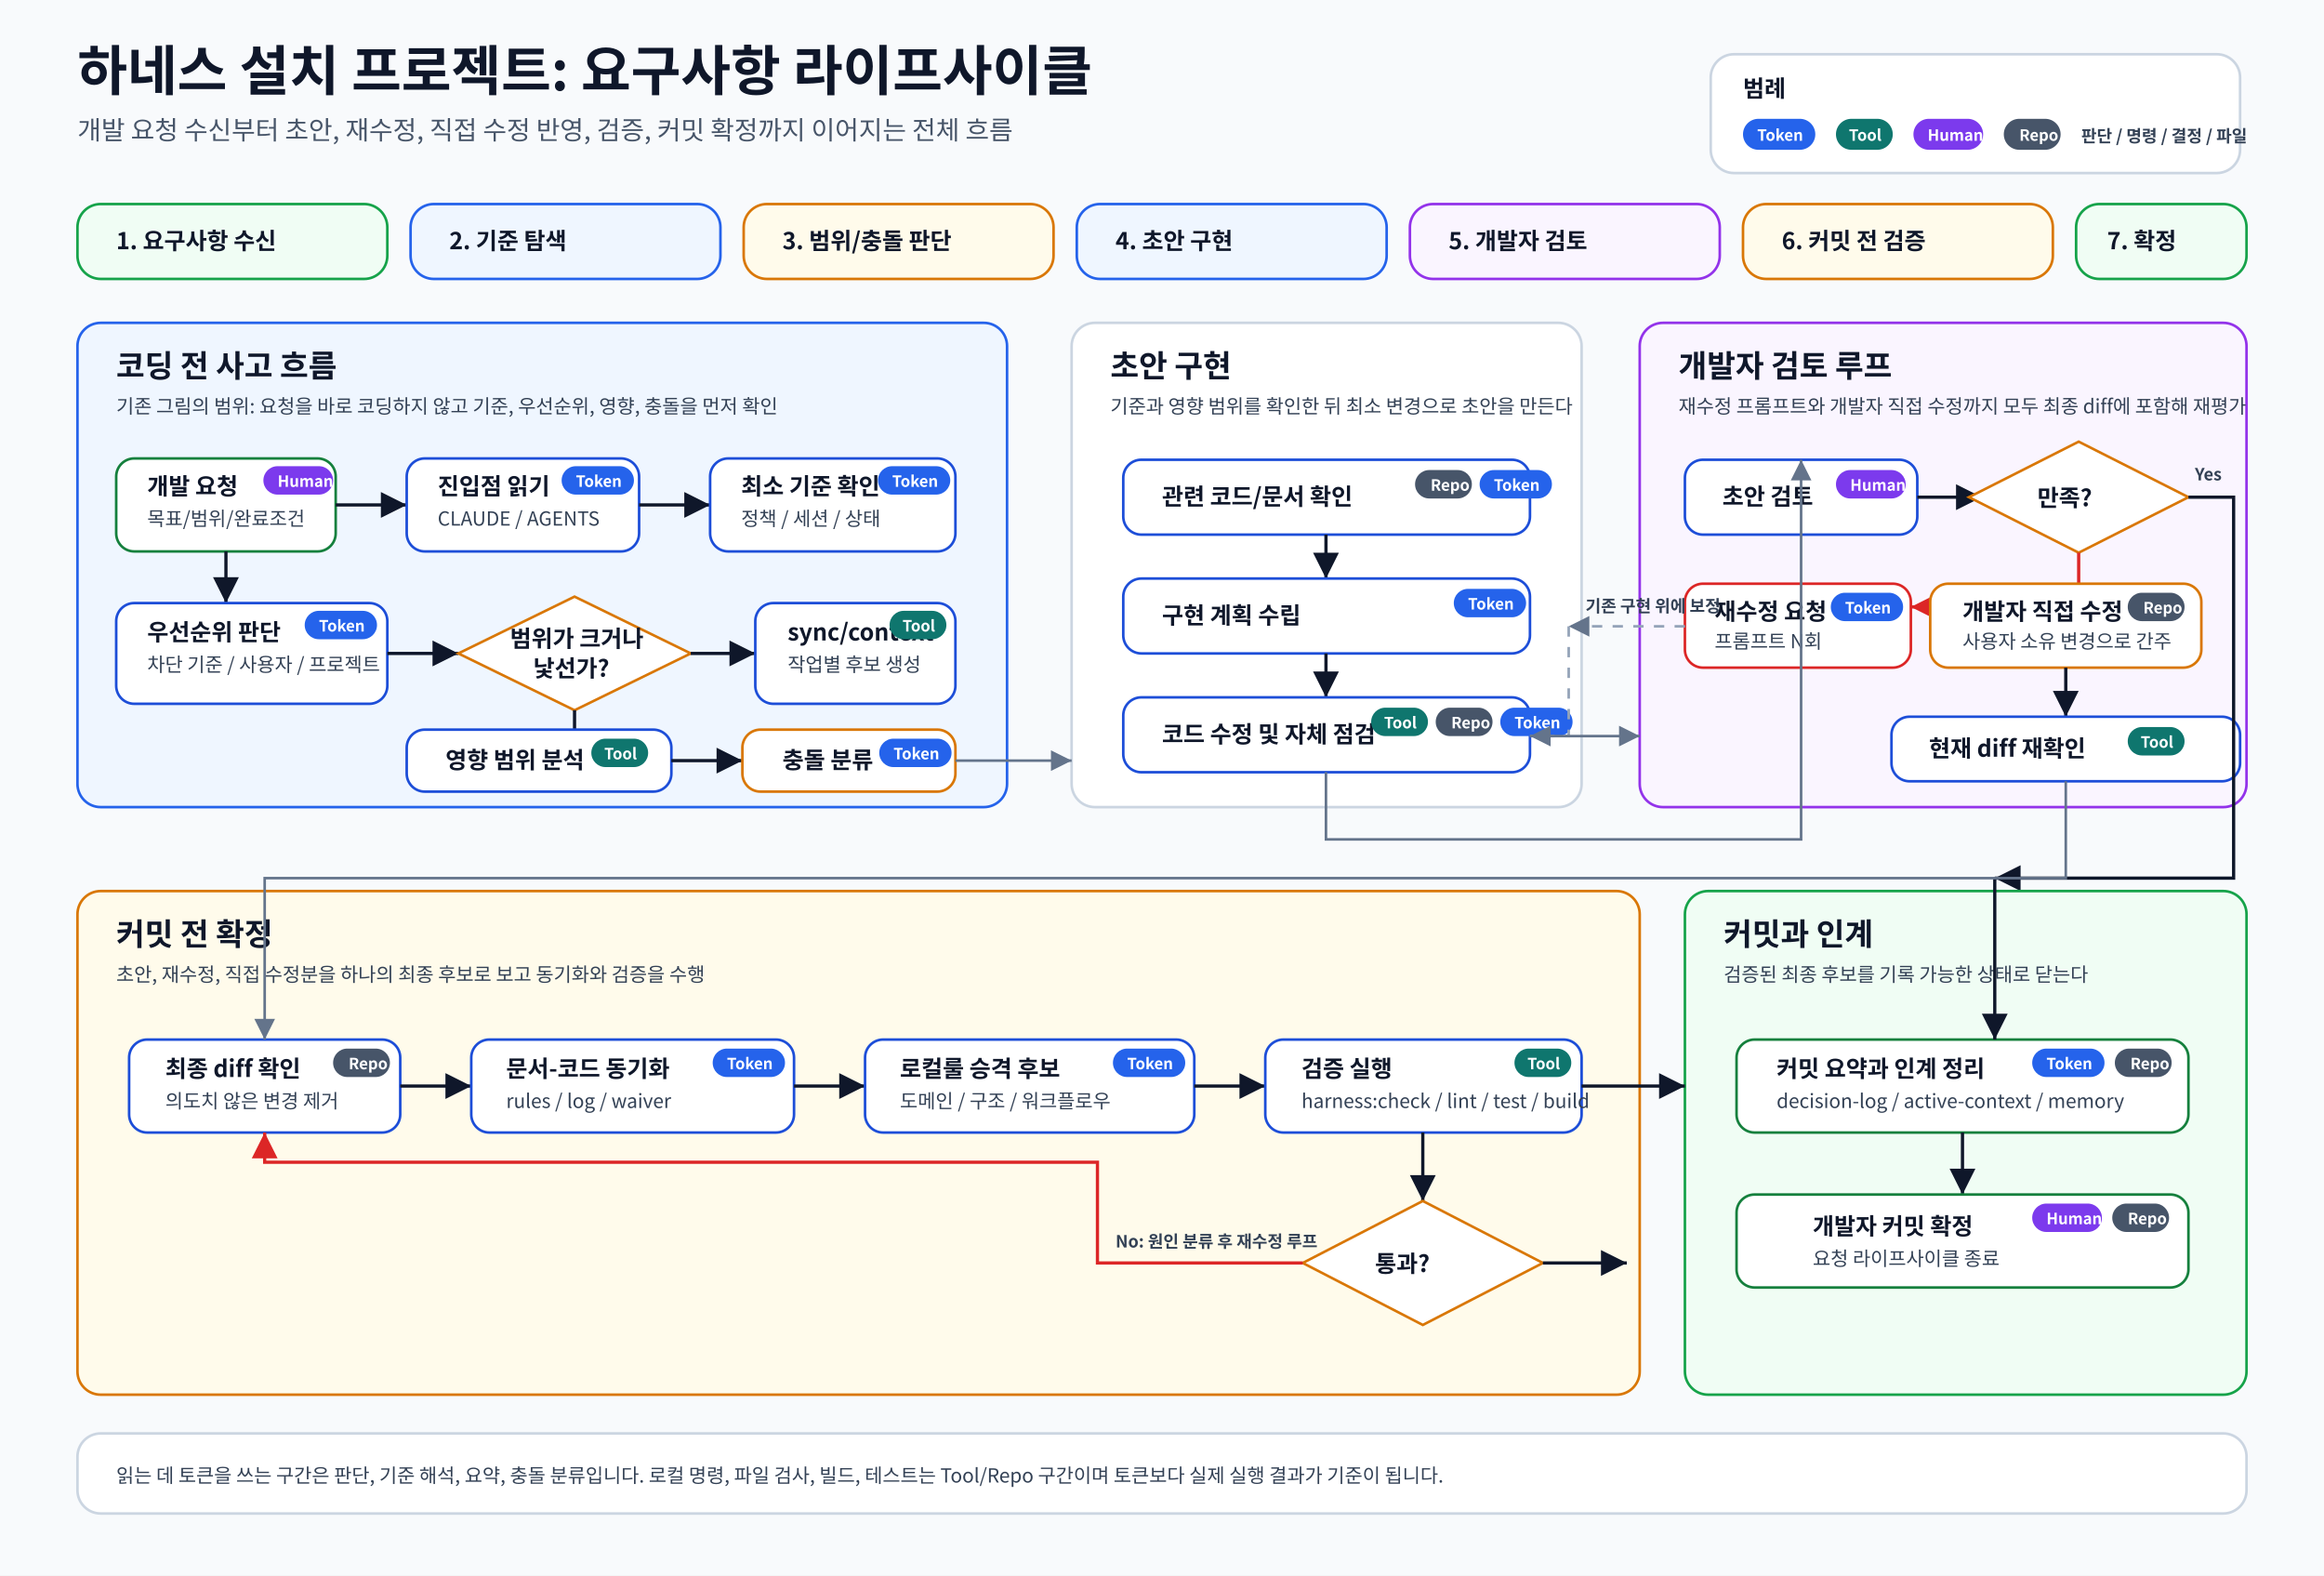
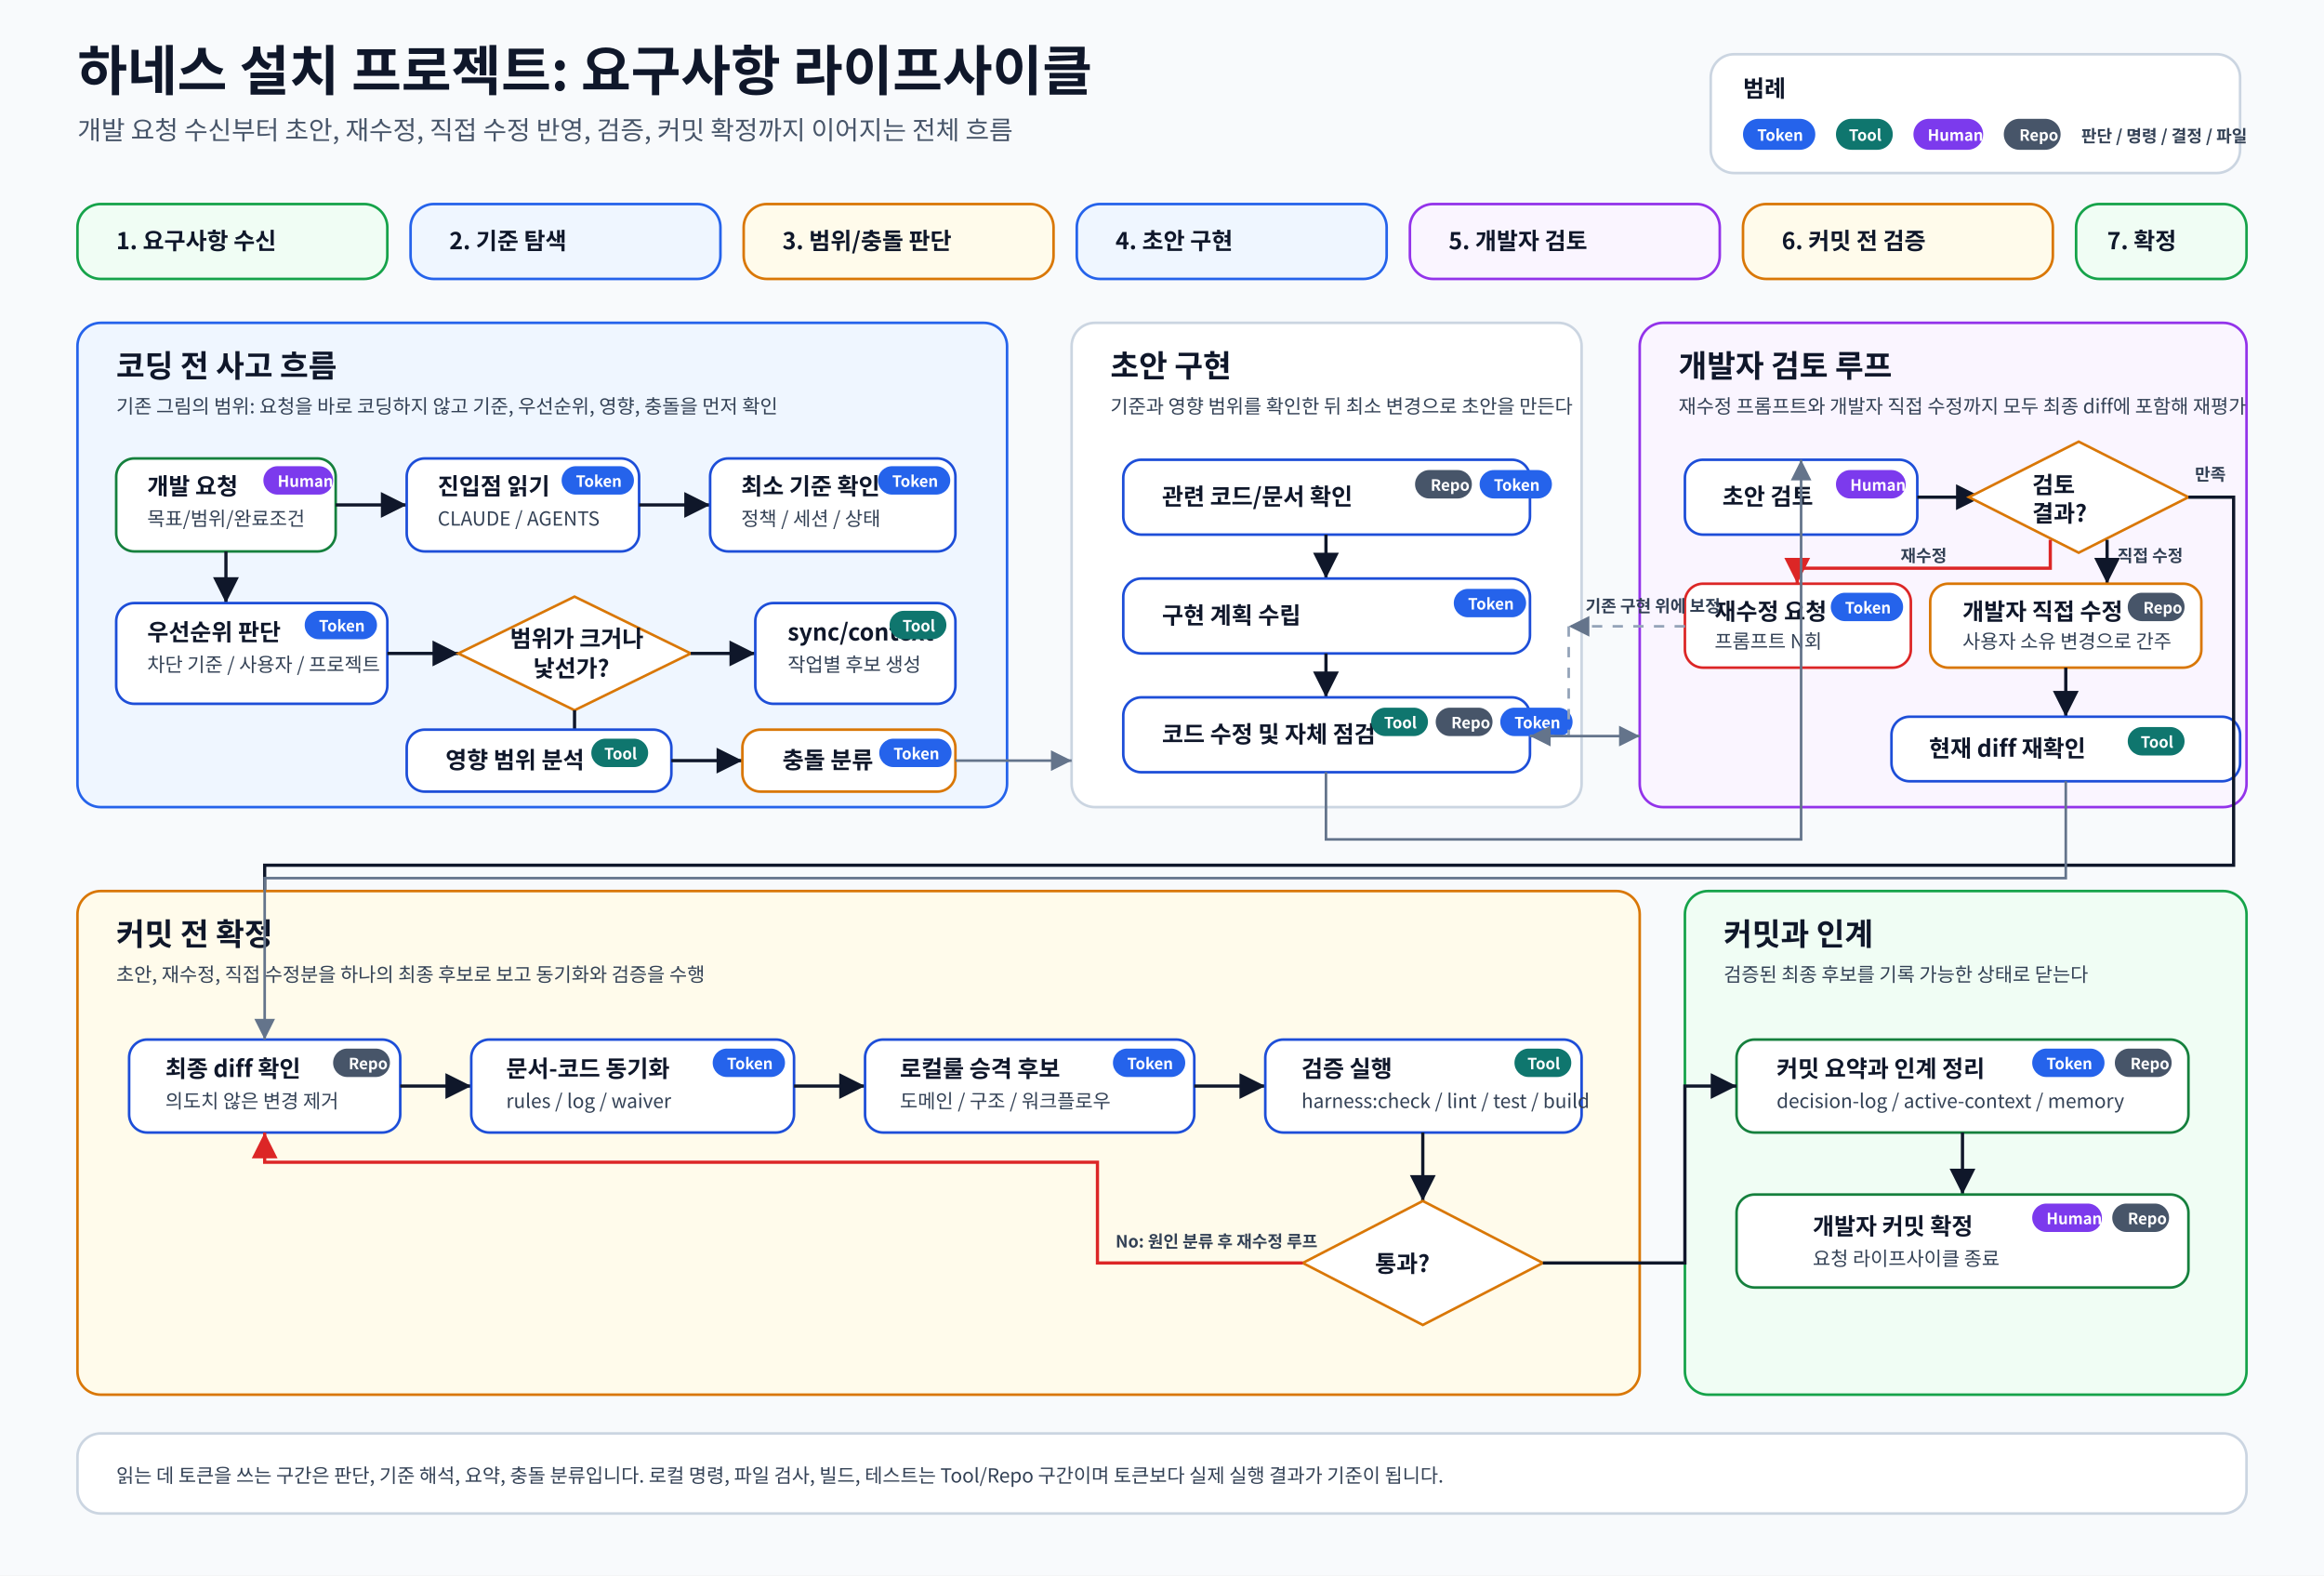
<svg xmlns="http://www.w3.org/2000/svg" width="1800" height="1220" viewBox="0 0 1800 1220" role="img" aria-labelledby="title desc">
  <defs>
    <style>
      .bg { fill: #f8fafc; }
      .panel { fill: #ffffff; stroke: #cbd5e1; stroke-width: 2; rx: 18; }
      .panel-blue { fill: #eff6ff; stroke: #2563eb; stroke-width: 2; rx: 18; }
      .panel-green { fill: #f0fdf4; stroke: #16a34a; stroke-width: 2; rx: 18; }
      .panel-amber { fill: #fffbeb; stroke: #d97706; stroke-width: 2; rx: 18; }
      .panel-purple { fill: #faf5ff; stroke: #9333ea; stroke-width: 2; rx: 18; }
      .node { fill: #ffffff; stroke: #1d4ed8; stroke-width: 2; rx: 14; }
      .node-green { fill: #ffffff; stroke: #15803d; stroke-width: 2; rx: 14; }
      .node-amber { fill: #ffffff; stroke: #d97706; stroke-width: 2; rx: 14; }
      .node-red { fill: #ffffff; stroke: #dc2626; stroke-width: 2; rx: 14; }
      .diamond { fill: #ffffff; stroke: #d97706; stroke-width: 2; }
      .title { font: 800 42px "Apple SD Gothic Neo", "Noto Sans CJK KR", Arial, sans-serif; fill: #0f172a; }
      .subtitle { font: 500 20px "Apple SD Gothic Neo", "Noto Sans CJK KR", Arial, sans-serif; fill: #475569; }
      .section { font: 800 24px "Apple SD Gothic Neo", "Noto Sans CJK KR", Arial, sans-serif; fill: #0f172a; }
      .label { font: 700 18px "Apple SD Gothic Neo", "Noto Sans CJK KR", Arial, sans-serif; fill: #0f172a; }
      .small { font: 500 15px "Apple SD Gothic Neo", "Noto Sans CJK KR", Arial, sans-serif; fill: #334155; }
      .tiny { font: 700 13px "Apple SD Gothic Neo", "Noto Sans CJK KR", Arial, sans-serif; fill: #334155; }
      .phase { font: 800 18px "Apple SD Gothic Neo", "Noto Sans CJK KR", Arial, sans-serif; fill: #0f172a; }
      .badge-text { font: 800 12px "Apple SD Gothic Neo", "Noto Sans CJK KR", Arial, sans-serif; fill: #ffffff; }
      .arrow { stroke: #0f172a; stroke-width: 2.5; fill: none; marker-end: url(#arrow); }
      .arrow-soft { stroke: #64748b; stroke-width: 2; fill: none; marker-end: url(#arrow-soft); }
      .arrow-red { stroke: #dc2626; stroke-width: 2.5; fill: none; marker-end: url(#arrow-red); }
      .dash { stroke: #94a3b8; stroke-width: 2; fill: none; stroke-dasharray: 8 8; marker-end: url(#arrow-soft); }
    </style>
    <marker id="arrow" markerWidth="12" markerHeight="12" refX="10" refY="6" orient="auto">
      <path d="M2,2 L10,6 L2,10 Z" fill="#0f172a" />
    </marker>
    <marker id="arrow-soft" markerWidth="12" markerHeight="12" refX="10" refY="6" orient="auto">
      <path d="M2,2 L10,6 L2,10 Z" fill="#64748b" />
    </marker>
    <marker id="arrow-red" markerWidth="12" markerHeight="12" refX="10" refY="6" orient="auto">
      <path d="M2,2 L10,6 L2,10 Z" fill="#dc2626" />
    </marker>
  </defs>
  <rect class="bg" x="0" y="0" width="1800" height="1220" />
  <text class="title" x="60" y="70">하네스 설치 프로젝트: 요구사항 라이프사이클</text>
  <text class="subtitle" x="60" y="108">개발 요청 수신부터 초안, 재수정, 직접 수정 반영, 검증, 커밋 확정까지 이어지는 전체 흐름</text>
  <rect class="panel" x="1325" y="42" width="410" height="92" rx="18" />
  <text class="label" x="1350" y="75">범례</text>
  <rect x="1350" y="92" width="56" height="24" rx="12" fill="#2563eb" />
  <text class="badge-text" x="1361" y="109">Token</text>
  <rect x="1422" y="92" width="44" height="24" rx="12" fill="#0f766e" />
  <text class="badge-text" x="1432" y="109">Tool</text>
  <rect x="1482" y="92" width="54" height="24" rx="12" fill="#7c3aed" />
  <text class="badge-text" x="1493" y="109">Human</text>
  <rect x="1552" y="92" width="44" height="24" rx="12" fill="#475569" />
  <text class="badge-text" x="1564" y="109">Repo</text>
  <text class="tiny" x="1612" y="110">판단 / 명령 / 결정 / 파일</text>
  <g id="phases">
    <rect class="panel-green" x="60" y="158" width="240" height="58" rx="16" />
    <text class="phase" x="90" y="193">1. 요구사항 수신</text>
    <rect class="panel-blue" x="318" y="158" width="240" height="58" rx="16" />
    <text class="phase" x="348" y="193">2. 기준 탐색</text>
    <rect class="panel-amber" x="576" y="158" width="240" height="58" rx="16" />
    <text class="phase" x="606" y="193">3. 범위/충돌 판단</text>
    <rect class="panel-blue" x="834" y="158" width="240" height="58" rx="16" />
    <text class="phase" x="864" y="193">4. 초안 구현</text>
    <rect class="panel-purple" x="1092" y="158" width="240" height="58" rx="16" />
    <text class="phase" x="1122" y="193">5. 개발자 검토</text>
    <rect class="panel-amber" x="1350" y="158" width="240" height="58" rx="16" />
    <text class="phase" x="1380" y="193">6. 커밋 전 검증</text>
    <rect class="panel-green" x="1608" y="158" width="132" height="58" rx="16" />
    <text class="phase" x="1632" y="193">7. 확정</text>
  </g>
  <rect class="panel-blue" x="60" y="250" width="720" height="375" rx="18" />
  <text class="section" x="90" y="292">코딩 전 사고 흐름</text>
  <text class="small" x="90" y="320">기존 그림의 범위: 요청을 바로 코딩하지 않고 기준, 우선순위, 영향, 충돌을 먼저 확인</text>
  <rect class="node-green" x="90" y="355" width="170" height="72" rx="14" />
  <text class="label" x="114" y="383">개발 요청</text>
  <text class="small" x="114" y="407">목표/범위/완료조건</text>
  <rect x="204" y="361" width="54" height="22" rx="11" fill="#7c3aed" />
  <text class="badge-text" x="215" y="377">Human</text>
  <path class="arrow" d="M260 391 H315" />
  <rect class="node" x="315" y="355" width="180" height="72" rx="14" />
  <text class="label" x="339" y="383">진입점 읽기</text>
  <text class="small" x="339" y="407">CLAUDE / AGENTS</text>
  <rect x="435" y="361" width="56" height="22" rx="11" fill="#2563eb" />
  <text class="badge-text" x="446" y="377">Token</text>
  <path class="arrow" d="M495 391 H550" />
  <rect class="node" x="550" y="355" width="190" height="72" rx="14" />
  <text class="label" x="574" y="383">최소 기준 확인</text>
  <text class="small" x="574" y="407">정책 / 세션 / 상태</text>
  <rect x="680" y="361" width="56" height="22" rx="11" fill="#2563eb" />
  <text class="badge-text" x="691" y="377">Token</text>
  <path class="arrow" d="M175 427 V467" />
  <rect class="node" x="90" y="467" width="210" height="78" rx="14" />
  <text class="label" x="114" y="496">우선순위 판단</text>
  <text class="small" x="114" y="520">차단 기준 / 사용자 / 프로젝트</text>
  <rect x="236" y="473" width="56" height="22" rx="11" fill="#2563eb" />
  <text class="badge-text" x="247" y="489">Token</text>
  <path class="arrow" d="M300 506 H355" />
  <polygon class="diamond" points="445,462 535,506 445,550 355,506" />
  <text class="label" x="395" y="501">범위가 크거나</text>
  <text class="label" x="413" y="524">낯선가?</text>
  <path class="arrow" d="M535 506 H585" />
  <rect class="node" x="585" y="467" width="155" height="78" rx="14" />
  <text class="label" x="610" y="496">sync/context</text>
  <text class="small" x="610" y="520">작업별 후보 생성</text>
  <rect x="689" y="473" width="44" height="22" rx="11" fill="#0f766e" />
  <text class="badge-text" x="699" y="489">Tool</text>
  <path class="arrow" d="M445 550 V578 H315" />
  <rect class="node" x="315" y="565" width="205" height="48" rx="14" />
  <text class="label" x="345" y="595">영향 범위 분석</text>
  <rect x="458" y="572" width="44" height="22" rx="11" fill="#0f766e" />
  <text class="badge-text" x="468" y="588">Tool</text>
  <path class="arrow" d="M520 589 H575" />
  <rect class="node-amber" x="575" y="565" width="165" height="48" rx="14" />
  <text class="label" x="606" y="595">충돌 분류</text>
  <rect x="681" y="572" width="56" height="22" rx="11" fill="#2563eb" />
  <text class="badge-text" x="692" y="588">Token</text>
  <rect class="panel" x="830" y="250" width="395" height="375" rx="18" />
  <text class="section" x="860" y="292">초안 구현</text>
  <text class="small" x="860" y="320">기준과 영향 범위를 확인한 뒤 최소 변경으로 초안을 만든다</text>
  <rect class="node" x="870" y="356" width="315" height="58" rx="14" />
  <text class="label" x="900" y="391">관련 코드/문서 확인</text>
  <rect x="1096" y="364" width="44" height="22" rx="11" fill="#475569" />
  <text class="badge-text" x="1108" y="380">Repo</text>
  <rect x="1146" y="364" width="56" height="22" rx="11" fill="#2563eb" />
  <text class="badge-text" x="1157" y="380">Token</text>
  <path class="arrow" d="M1027 414 V448" />
  <rect class="node" x="870" y="448" width="315" height="58" rx="14" />
  <text class="label" x="900" y="483">구현 계획 수립</text>
  <rect x="1126" y="456" width="56" height="22" rx="11" fill="#2563eb" />
  <text class="badge-text" x="1137" y="472">Token</text>
  <path class="arrow" d="M1027 506 V540" />
  <rect class="node" x="870" y="540" width="315" height="58" rx="14" />
  <text class="label" x="900" y="575">코드 수정 및 자체 점검</text>
  <rect x="1062" y="548" width="44" height="22" rx="11" fill="#0f766e" />
  <text class="badge-text" x="1072" y="564">Tool</text>
  <rect x="1112" y="548" width="44" height="22" rx="11" fill="#475569" />
  <text class="badge-text" x="1124" y="564">Repo</text>
  <rect x="1162" y="548" width="56" height="22" rx="11" fill="#2563eb" />
  <text class="badge-text" x="1173" y="564">Token</text>
  <rect class="panel-purple" x="1270" y="250" width="470" height="375" rx="18" />
  <text class="section" x="1300" y="292">개발자 검토 루프</text>
  <text class="small" x="1300" y="320">재수정 프롬프트와 개발자 직접 수정까지 모두 최종 diff에 포함해 재평가</text>
  <rect class="node" x="1305" y="356" width="180" height="58" rx="14" />
  <text class="label" x="1334" y="391">초안 검토</text>
  <rect x="1422" y="364" width="54" height="22" rx="11" fill="#7c3aed" />
  <text class="badge-text" x="1433" y="380">Human</text>
  <path class="arrow" d="M1485 385 H1535" />
  <polygon class="diamond" points="1610,342 1695,385 1610,428 1525,385" />
-   <text class="label" x="1578" y="392">만족?</text>
-   <path class="arrow-red" d="M1610 428 V470 H1480" />
+   <text class="label" x="1574" y="382">검토</text>
+   <text class="label" x="1574" y="404">결과?</text>
+   <path class="arrow-red" d="M1588 418 V440 H1392 V452" />
+   <text class="tiny" x="1472" y="435">재수정</text>
  <rect class="node-red" x="1305" y="452" width="175" height="65" rx="14" />
  <text class="label" x="1328" y="480">재수정 요청</text>
  <text class="small" x="1328" y="502">프롬프트 N회</text>
  <rect x="1418" y="459" width="56" height="22" rx="11" fill="#2563eb" />
  <text class="badge-text" x="1429" y="475">Token</text>
  <path class="dash" d="M1305 485 H1215" />
  <text class="tiny" x="1228" y="474">기존 구현 위에 보정</text>
  <path class="dash" d="M1215 485 V570 H1185" />
+   <path class="arrow" d="M1632 418 V452" />
+   <text class="tiny" x="1640" y="435">직접 수정</text>
  <rect class="node-amber" x="1495" y="452" width="210" height="65" rx="14" />
  <text class="label" x="1520" y="480">개발자 직접 수정</text>
  <text class="small" x="1520" y="502">사용자 소유 변경으로 간주</text>
  <rect x="1648" y="459" width="44" height="22" rx="11" fill="#475569" />
  <text class="badge-text" x="1660" y="475">Repo</text>
  <path class="arrow" d="M1600 517 V555" />
  <rect class="node" x="1465" y="555" width="270" height="50" rx="14" />
  <text class="label" x="1494" y="586">현재 diff 재확인</text>
  <rect x="1648" y="563" width="44" height="22" rx="11" fill="#0f766e" />
  <text class="badge-text" x="1658" y="579">Tool</text>
-   <path class="arrow" d="M1695 385 H1730 V680 H1545" />
-   <text class="tiny" x="1700" y="372">Yes</text>
+   <path class="arrow" d="M1695 385 H1730 V670 H205 V805" />
+   <text class="tiny" x="1700" y="372">만족</text>
  <rect class="panel-amber" x="60" y="690" width="1210" height="390" rx="18" />
  <text class="section" x="90" y="732">커밋 전 확정</text>
  <text class="small" x="90" y="760">초안, 재수정, 직접 수정분을 하나의 최종 후보로 보고 동기화와 검증을 수행</text>
  <rect class="node" x="100" y="805" width="210" height="72" rx="14" />
  <text class="label" x="128" y="834">최종 diff 확인</text>
  <text class="small" x="128" y="858">의도치 않은 변경 제거</text>
  <rect x="258" y="812" width="44" height="22" rx="11" fill="#475569" />
  <text class="badge-text" x="270" y="828">Repo</text>
  <path class="arrow" d="M310 841 H365" />
  <rect class="node" x="365" y="805" width="250" height="72" rx="14" />
  <text class="label" x="392" y="834">문서-코드 동기화</text>
  <text class="small" x="392" y="858">rules / log / waiver</text>
  <rect x="552" y="812" width="56" height="22" rx="11" fill="#2563eb" />
  <text class="badge-text" x="563" y="828">Token</text>
  <path class="arrow" d="M615 841 H670" />
  <rect class="node" x="670" y="805" width="255" height="72" rx="14" />
  <text class="label" x="697" y="834">로컬룰 승격 후보</text>
  <text class="small" x="697" y="858">도메인 / 구조 / 워크플로우</text>
  <rect x="862" y="812" width="56" height="22" rx="11" fill="#2563eb" />
  <text class="badge-text" x="873" y="828">Token</text>
  <path class="arrow" d="M925 841 H980" />
  <rect class="node" x="980" y="805" width="245" height="72" rx="14" />
  <text class="label" x="1008" y="834">검증 실행</text>
  <text class="small" x="1008" y="858">harness:check / lint / test / build</text>
  <rect x="1173" y="812" width="44" height="22" rx="11" fill="#0f766e" />
  <text class="badge-text" x="1183" y="828">Tool</text>
  <path class="arrow" d="M1102 877 V930" />
  <polygon class="diamond" points="1102,930 1195,978 1102,1026 1009,978" />
  <text class="label" x="1065" y="985">통과?</text>
  <path class="arrow-red" d="M1009 978 H850 V900 H205 V877" />
  <text class="tiny" x="864" y="966">No: 원인 분류 후 재수정 루프</text>
-   <path class="arrow" d="M1195 978 H1260" />
  <rect class="panel-green" x="1305" y="690" width="435" height="390" rx="18" />
  <text class="section" x="1335" y="732">커밋과 인계</text>
  <text class="small" x="1335" y="760">검증된 최종 후보를 기록 가능한 상태로 닫는다</text>
  <rect class="node-green" x="1345" y="805" width="350" height="72" rx="14" />
+   <path class="arrow" d="M1195 978 H1305 V841 H1345" />
  <text class="label" x="1376" y="834">커밋 요약과 인계 정리</text>
  <text class="small" x="1376" y="858">decision-log / active-context / memory</text>
  <rect x="1574" y="812" width="56" height="22" rx="11" fill="#2563eb" />
  <text class="badge-text" x="1585" y="828">Token</text>
  <rect x="1638" y="812" width="44" height="22" rx="11" fill="#475569" />
  <text class="badge-text" x="1650" y="828">Repo</text>
  <path class="arrow" d="M1520 877 V925" />
  <rect class="node-green" x="1345" y="925" width="350" height="72" rx="14" />
  <text class="label" x="1404" y="956">개발자 커밋 확정</text>
  <text class="small" x="1404" y="980">요청 라이프사이클 종료</text>
  <rect x="1574" y="932" width="54" height="22" rx="11" fill="#7c3aed" />
  <text class="badge-text" x="1585" y="948">Human</text>
  <rect x="1636" y="932" width="44" height="22" rx="11" fill="#475569" />
  <text class="badge-text" x="1648" y="948">Repo</text>
-   <path class="arrow" d="M1225 841 H1305" />
-   <path class="arrow" d="M1545 680 V805" />
  <path class="arrow-soft" d="M740 589 H830" />
  <path class="arrow-soft" d="M1185 570 H1270" />
  <path class="arrow-soft" d="M1600 605 V680 H205 V805" />
  <path class="arrow-soft" d="M1027 598 V650 H1395 V356" />
  <rect class="panel" x="60" y="1110" width="1680" height="62" rx="16" />
  <text class="small" x="90" y="1148">읽는 데 토큰을 쓰는 구간은 판단, 기준 해석, 요약, 충돌 분류입니다. 로컬 명령, 파일 검사, 빌드, 테스트는 Tool/Repo 구간이며 토큰보다 실제 실행 결과가 기준이 됩니다.</text>
</svg>
